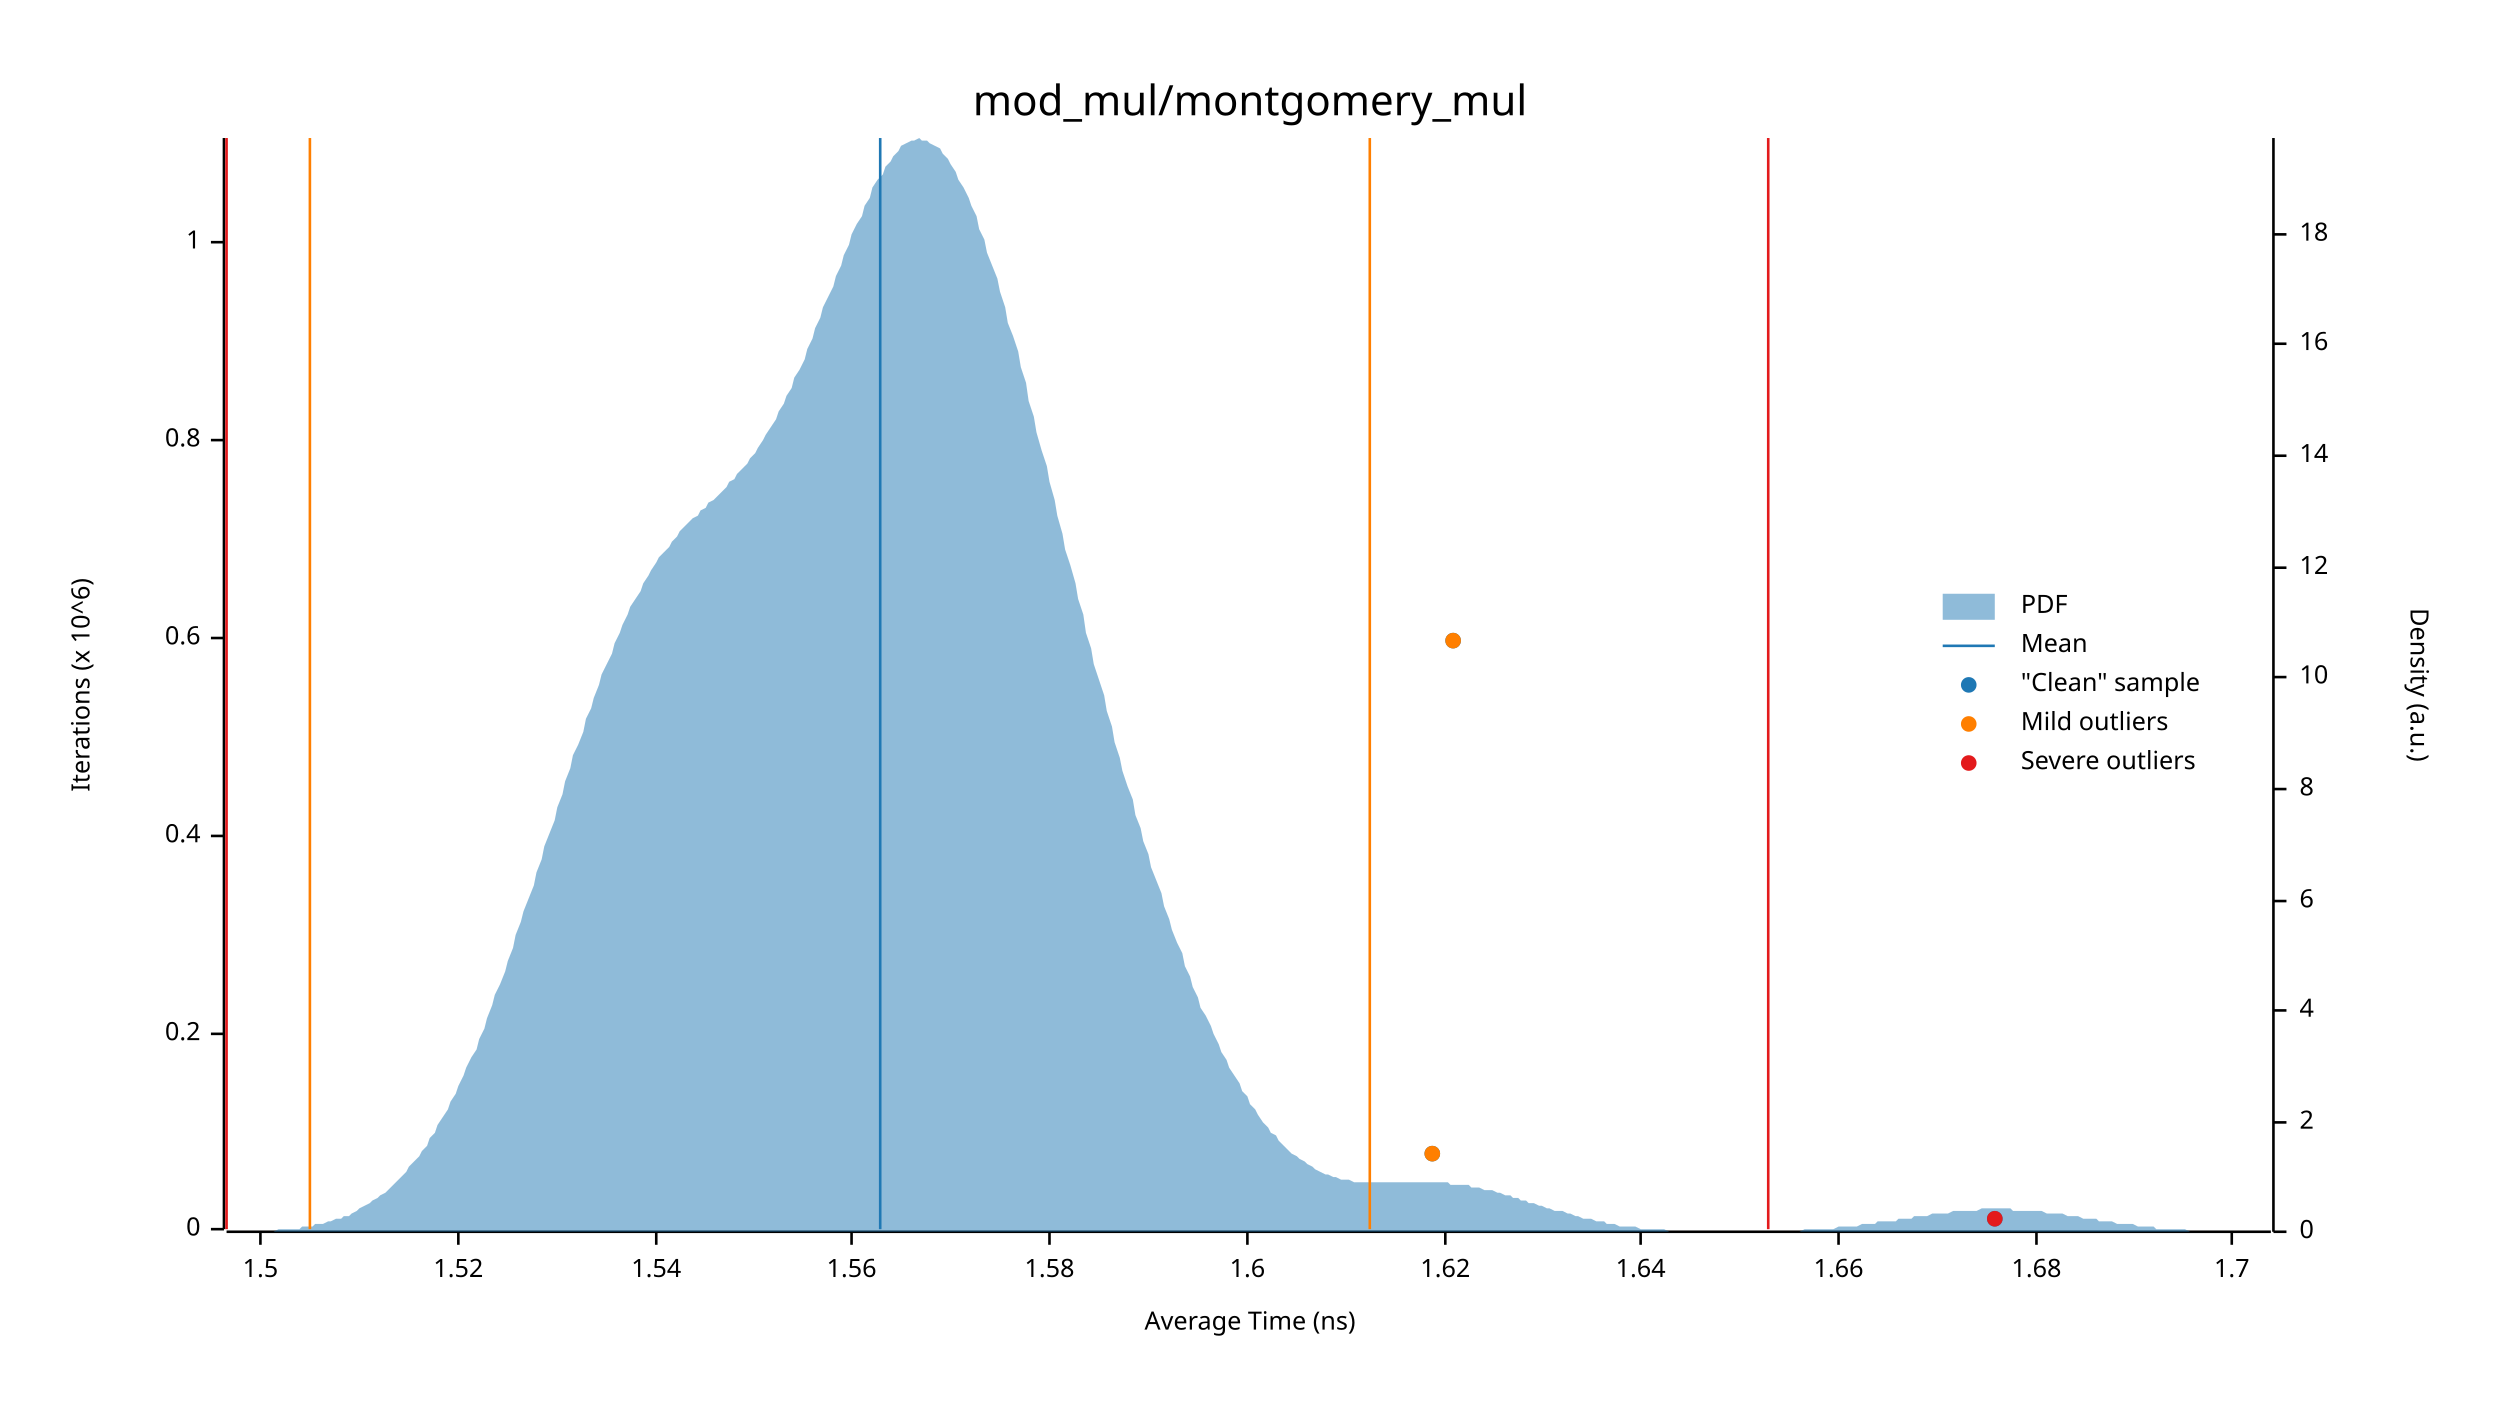
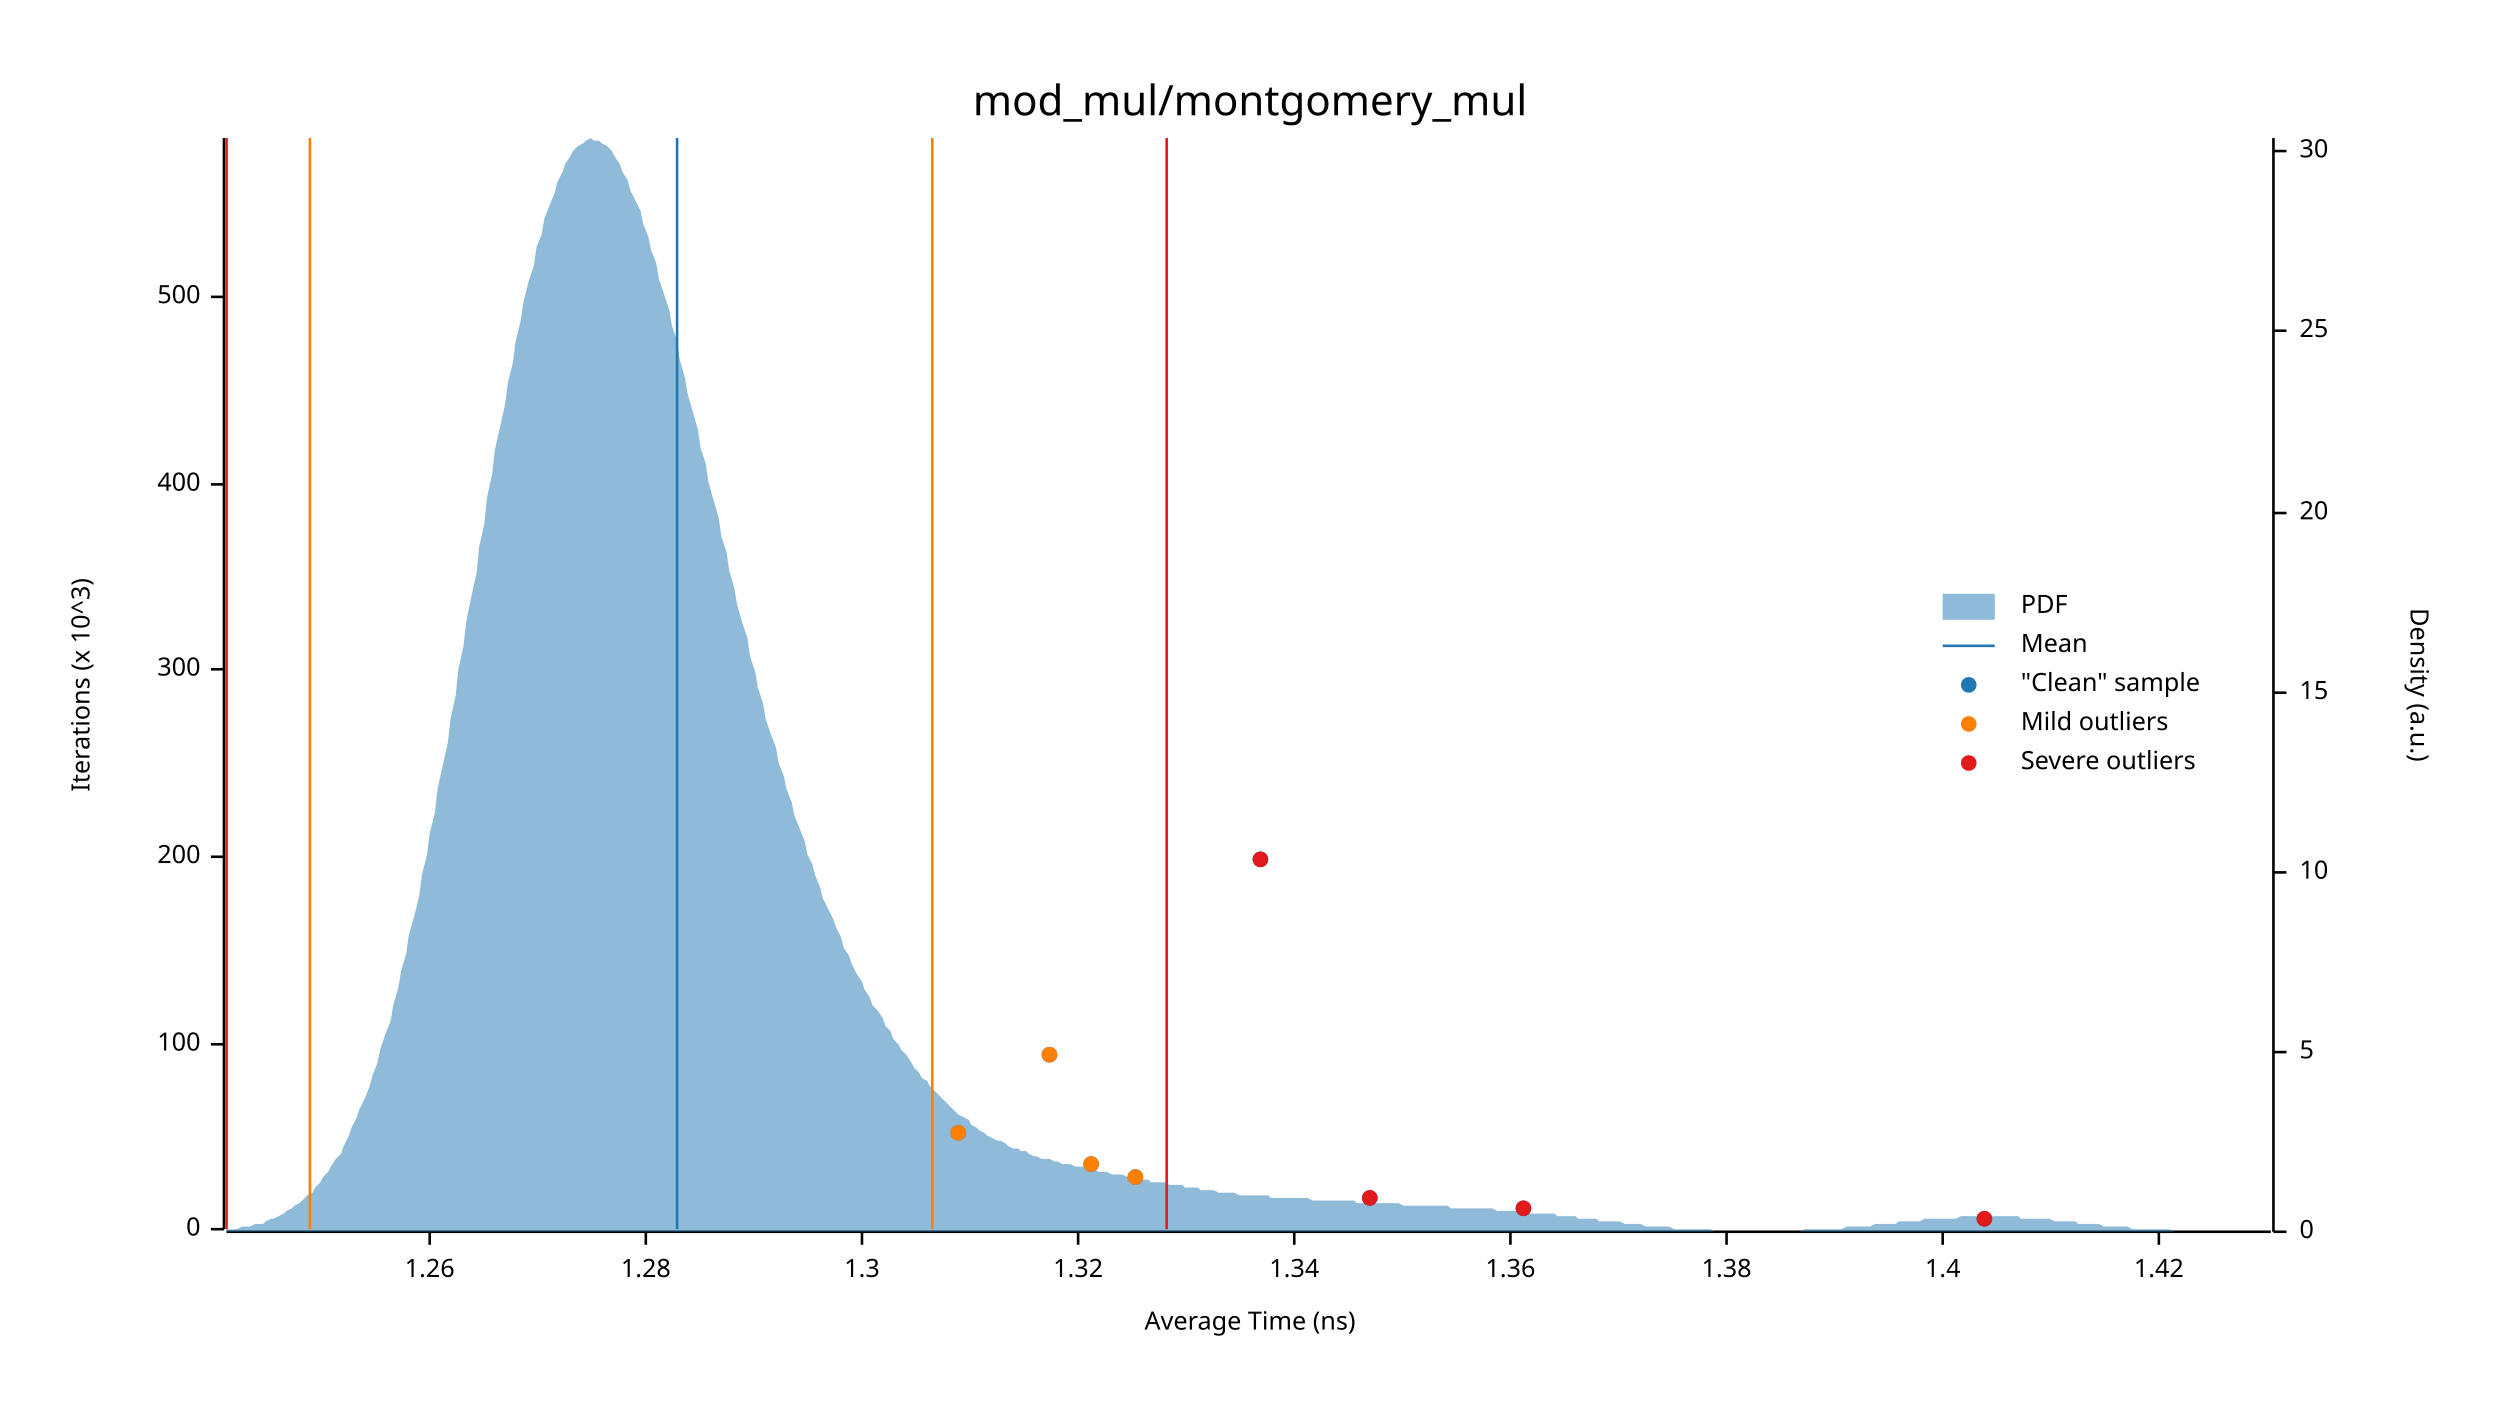
<svg xmlns="http://www.w3.org/2000/svg" width="960" height="540" viewBox="0 0 960 540">
  <text x="480" y="32" dy="0.76em" text-anchor="middle" font-family="sans-serif" font-size="16.129" opacity="1" fill="#000000">
mod_mul/montgomery_mul
</text>
  <text x="27" y="263" dy="0.76em" text-anchor="middle" font-family="sans-serif" font-size="9.677" opacity="1" fill="#000000" transform="rotate(270, 27, 263)">
- Iterations (x 10^6)
+ Iterations (x 10^3)
</text>
  <text x="480" y="513" dy="-0.5ex" text-anchor="middle" font-family="sans-serif" font-size="9.677" opacity="1" fill="#000000">
Average Time (ns)
</text>
  <polyline fill="none" opacity="1" stroke="#000000" stroke-width="1" points="86,53 86,472 " />
  <text x="77" y="472" dy="0.5ex" text-anchor="end" font-family="sans-serif" font-size="9.677" opacity="1" fill="#000000">
0
</text>
  <polyline fill="none" opacity="1" stroke="#000000" stroke-width="1" points="81,472 86,472 " />
-   <text x="77" y="397" dy="0.5ex" text-anchor="end" font-family="sans-serif" font-size="9.677" opacity="1" fill="#000000">
- 0.2
+   <text x="77" y="401" dy="0.5ex" text-anchor="end" font-family="sans-serif" font-size="9.677" opacity="1" fill="#000000">
+ 100
</text>
-   <polyline fill="none" opacity="1" stroke="#000000" stroke-width="1" points="81,397 86,397 " />
-   <text x="77" y="321" dy="0.5ex" text-anchor="end" font-family="sans-serif" font-size="9.677" opacity="1" fill="#000000">
- 0.4
+   <polyline fill="none" opacity="1" stroke="#000000" stroke-width="1" points="81,401 86,401 " />
+   <text x="77" y="329" dy="0.5ex" text-anchor="end" font-family="sans-serif" font-size="9.677" opacity="1" fill="#000000">
+ 200
</text>
-   <polyline fill="none" opacity="1" stroke="#000000" stroke-width="1" points="81,321 86,321 " />
-   <text x="77" y="245" dy="0.5ex" text-anchor="end" font-family="sans-serif" font-size="9.677" opacity="1" fill="#000000">
- 0.6
+   <polyline fill="none" opacity="1" stroke="#000000" stroke-width="1" points="81,329 86,329 " />
+   <text x="77" y="257" dy="0.5ex" text-anchor="end" font-family="sans-serif" font-size="9.677" opacity="1" fill="#000000">
+ 300
</text>
-   <polyline fill="none" opacity="1" stroke="#000000" stroke-width="1" points="81,245 86,245 " />
-   <text x="77" y="169" dy="0.5ex" text-anchor="end" font-family="sans-serif" font-size="9.677" opacity="1" fill="#000000">
- 0.8
+   <polyline fill="none" opacity="1" stroke="#000000" stroke-width="1" points="81,257 86,257 " />
+   <text x="77" y="186" dy="0.5ex" text-anchor="end" font-family="sans-serif" font-size="9.677" opacity="1" fill="#000000">
+ 400
</text>
-   <polyline fill="none" opacity="1" stroke="#000000" stroke-width="1" points="81,169 86,169 " />
-   <text x="77" y="93" dy="0.5ex" text-anchor="end" font-family="sans-serif" font-size="9.677" opacity="1" fill="#000000">
- 1
+   <polyline fill="none" opacity="1" stroke="#000000" stroke-width="1" points="81,186 86,186 " />
+   <text x="77" y="114" dy="0.5ex" text-anchor="end" font-family="sans-serif" font-size="9.677" opacity="1" fill="#000000">
+ 500
</text>
-   <polyline fill="none" opacity="1" stroke="#000000" stroke-width="1" points="81,93 86,93 " />
+   <polyline fill="none" opacity="1" stroke="#000000" stroke-width="1" points="81,114 86,114 " />
  <polyline fill="none" opacity="1" stroke="#000000" stroke-width="1" points="87,473 872,473 " />
-   <text x="100" y="483" dy="0.76em" text-anchor="middle" font-family="sans-serif" font-size="9.677" opacity="1" fill="#000000">
- 1.5
+   <text x="165" y="483" dy="0.76em" text-anchor="middle" font-family="sans-serif" font-size="9.677" opacity="1" fill="#000000">
+ 1.26
</text>
-   <polyline fill="none" opacity="1" stroke="#000000" stroke-width="1" points="100,473 100,478 " />
-   <text x="176" y="483" dy="0.76em" text-anchor="middle" font-family="sans-serif" font-size="9.677" opacity="1" fill="#000000">
- 1.52
+   <polyline fill="none" opacity="1" stroke="#000000" stroke-width="1" points="165,473 165,478 " />
+   <text x="248" y="483" dy="0.76em" text-anchor="middle" font-family="sans-serif" font-size="9.677" opacity="1" fill="#000000">
+ 1.28
</text>
-   <polyline fill="none" opacity="1" stroke="#000000" stroke-width="1" points="176,473 176,478 " />
-   <text x="252" y="483" dy="0.76em" text-anchor="middle" font-family="sans-serif" font-size="9.677" opacity="1" fill="#000000">
- 1.54
+   <polyline fill="none" opacity="1" stroke="#000000" stroke-width="1" points="248,473 248,478 " />
+   <text x="331" y="483" dy="0.76em" text-anchor="middle" font-family="sans-serif" font-size="9.677" opacity="1" fill="#000000">
+ 1.3
</text>
-   <polyline fill="none" opacity="1" stroke="#000000" stroke-width="1" points="252,473 252,478 " />
-   <text x="327" y="483" dy="0.76em" text-anchor="middle" font-family="sans-serif" font-size="9.677" opacity="1" fill="#000000">
- 1.56
+   <polyline fill="none" opacity="1" stroke="#000000" stroke-width="1" points="331,473 331,478 " />
+   <text x="414" y="483" dy="0.76em" text-anchor="middle" font-family="sans-serif" font-size="9.677" opacity="1" fill="#000000">
+ 1.32
</text>
-   <polyline fill="none" opacity="1" stroke="#000000" stroke-width="1" points="327,473 327,478 " />
-   <text x="403" y="483" dy="0.76em" text-anchor="middle" font-family="sans-serif" font-size="9.677" opacity="1" fill="#000000">
- 1.58
+   <polyline fill="none" opacity="1" stroke="#000000" stroke-width="1" points="414,473 414,478 " />
+   <text x="497" y="483" dy="0.76em" text-anchor="middle" font-family="sans-serif" font-size="9.677" opacity="1" fill="#000000">
+ 1.34
</text>
-   <polyline fill="none" opacity="1" stroke="#000000" stroke-width="1" points="403,473 403,478 " />
-   <text x="479" y="483" dy="0.76em" text-anchor="middle" font-family="sans-serif" font-size="9.677" opacity="1" fill="#000000">
- 1.6
+   <polyline fill="none" opacity="1" stroke="#000000" stroke-width="1" points="497,473 497,478 " />
+   <text x="580" y="483" dy="0.76em" text-anchor="middle" font-family="sans-serif" font-size="9.677" opacity="1" fill="#000000">
+ 1.36
</text>
-   <polyline fill="none" opacity="1" stroke="#000000" stroke-width="1" points="479,473 479,478 " />
-   <text x="555" y="483" dy="0.76em" text-anchor="middle" font-family="sans-serif" font-size="9.677" opacity="1" fill="#000000">
- 1.62
+   <polyline fill="none" opacity="1" stroke="#000000" stroke-width="1" points="580,473 580,478 " />
+   <text x="663" y="483" dy="0.76em" text-anchor="middle" font-family="sans-serif" font-size="9.677" opacity="1" fill="#000000">
+ 1.38
</text>
-   <polyline fill="none" opacity="1" stroke="#000000" stroke-width="1" points="555,473 555,478 " />
-   <text x="630" y="483" dy="0.76em" text-anchor="middle" font-family="sans-serif" font-size="9.677" opacity="1" fill="#000000">
- 1.64
+   <polyline fill="none" opacity="1" stroke="#000000" stroke-width="1" points="663,473 663,478 " />
+   <text x="746" y="483" dy="0.76em" text-anchor="middle" font-family="sans-serif" font-size="9.677" opacity="1" fill="#000000">
+ 1.4
</text>
-   <polyline fill="none" opacity="1" stroke="#000000" stroke-width="1" points="630,473 630,478 " />
-   <text x="706" y="483" dy="0.76em" text-anchor="middle" font-family="sans-serif" font-size="9.677" opacity="1" fill="#000000">
- 1.66
+   <polyline fill="none" opacity="1" stroke="#000000" stroke-width="1" points="746,473 746,478 " />
+   <text x="829" y="483" dy="0.76em" text-anchor="middle" font-family="sans-serif" font-size="9.677" opacity="1" fill="#000000">
+ 1.42
</text>
-   <polyline fill="none" opacity="1" stroke="#000000" stroke-width="1" points="706,473 706,478 " />
-   <text x="782" y="483" dy="0.76em" text-anchor="middle" font-family="sans-serif" font-size="9.677" opacity="1" fill="#000000">
- 1.68
- </text>
-   <polyline fill="none" opacity="1" stroke="#000000" stroke-width="1" points="782,473 782,478 " />
-   <text x="857" y="483" dy="0.76em" text-anchor="middle" font-family="sans-serif" font-size="9.677" opacity="1" fill="#000000">
- 1.7
- </text>
-   <polyline fill="none" opacity="1" stroke="#000000" stroke-width="1" points="857,473 857,478 " />
+   <polyline fill="none" opacity="1" stroke="#000000" stroke-width="1" points="829,473 829,478 " />
  <text x="933" y="263" dy="0.76em" text-anchor="middle" font-family="sans-serif" font-size="9.677" opacity="1" fill="#000000" transform="rotate(90, 933, 263)">
Density (a.u.)
</text>
  <polyline fill="none" opacity="1" stroke="#000000" stroke-width="1" points="873,53 873,473 " />
  <text x="883" y="473" dy="0.5ex" text-anchor="start" font-family="sans-serif" font-size="9.677" opacity="1" fill="#000000">
0
</text>
  <polyline fill="none" opacity="1" stroke="#000000" stroke-width="1" points="873,473 878,473 " />
-   <text x="883" y="431" dy="0.5ex" text-anchor="start" font-family="sans-serif" font-size="9.677" opacity="1" fill="#000000">
- 2
+   <text x="883" y="404" dy="0.5ex" text-anchor="start" font-family="sans-serif" font-size="9.677" opacity="1" fill="#000000">
+ 5
</text>
-   <polyline fill="none" opacity="1" stroke="#000000" stroke-width="1" points="873,431 878,431 " />
-   <text x="883" y="388" dy="0.5ex" text-anchor="start" font-family="sans-serif" font-size="9.677" opacity="1" fill="#000000">
- 4
- </text>
-   <polyline fill="none" opacity="1" stroke="#000000" stroke-width="1" points="873,388 878,388 " />
-   <text x="883" y="346" dy="0.5ex" text-anchor="start" font-family="sans-serif" font-size="9.677" opacity="1" fill="#000000">
- 6
- </text>
-   <polyline fill="none" opacity="1" stroke="#000000" stroke-width="1" points="873,346 878,346 " />
-   <text x="883" y="303" dy="0.5ex" text-anchor="start" font-family="sans-serif" font-size="9.677" opacity="1" fill="#000000">
- 8
- </text>
-   <polyline fill="none" opacity="1" stroke="#000000" stroke-width="1" points="873,303 878,303 " />
-   <text x="883" y="260" dy="0.5ex" text-anchor="start" font-family="sans-serif" font-size="9.677" opacity="1" fill="#000000">
+   <polyline fill="none" opacity="1" stroke="#000000" stroke-width="1" points="873,404 878,404 " />
+   <text x="883" y="335" dy="0.5ex" text-anchor="start" font-family="sans-serif" font-size="9.677" opacity="1" fill="#000000">
10
</text>
-   <polyline fill="none" opacity="1" stroke="#000000" stroke-width="1" points="873,260 878,260 " />
-   <text x="883" y="218" dy="0.5ex" text-anchor="start" font-family="sans-serif" font-size="9.677" opacity="1" fill="#000000">
- 12
+   <polyline fill="none" opacity="1" stroke="#000000" stroke-width="1" points="873,335 878,335 " />
+   <text x="883" y="266" dy="0.5ex" text-anchor="start" font-family="sans-serif" font-size="9.677" opacity="1" fill="#000000">
+ 15
</text>
-   <polyline fill="none" opacity="1" stroke="#000000" stroke-width="1" points="873,218 878,218 " />
-   <text x="883" y="175" dy="0.5ex" text-anchor="start" font-family="sans-serif" font-size="9.677" opacity="1" fill="#000000">
- 14
+   <polyline fill="none" opacity="1" stroke="#000000" stroke-width="1" points="873,266 878,266 " />
+   <text x="883" y="197" dy="0.5ex" text-anchor="start" font-family="sans-serif" font-size="9.677" opacity="1" fill="#000000">
+ 20
</text>
-   <polyline fill="none" opacity="1" stroke="#000000" stroke-width="1" points="873,175 878,175 " />
-   <text x="883" y="132" dy="0.5ex" text-anchor="start" font-family="sans-serif" font-size="9.677" opacity="1" fill="#000000">
- 16
+   <polyline fill="none" opacity="1" stroke="#000000" stroke-width="1" points="873,197 878,197 " />
+   <text x="883" y="127" dy="0.5ex" text-anchor="start" font-family="sans-serif" font-size="9.677" opacity="1" fill="#000000">
+ 25
</text>
-   <polyline fill="none" opacity="1" stroke="#000000" stroke-width="1" points="873,132 878,132 " />
-   <text x="883" y="90" dy="0.5ex" text-anchor="start" font-family="sans-serif" font-size="9.677" opacity="1" fill="#000000">
- 18
+   <polyline fill="none" opacity="1" stroke="#000000" stroke-width="1" points="873,127 878,127 " />
+   <text x="883" y="58" dy="0.5ex" text-anchor="start" font-family="sans-serif" font-size="9.677" opacity="1" fill="#000000">
+ 30
</text>
-   <polyline fill="none" opacity="1" stroke="#000000" stroke-width="1" points="873,90 878,90 " />
-   <polygon opacity="0.5" fill="#1F78B4" points="87,473 88,473 90,473 91,473 93,473 94,473 96,473 98,473 99,473 101,473 102,473 104,473 105,473 107,472 109,472 110,472 112,472 113,472 115,472 116,471 118,471 120,471 121,470 123,470 124,470 126,469 127,469 129,468 131,468 132,467 134,467 135,466 137,465 138,464 140,463 142,462 143,461 145,460 146,459 148,458 150,456 151,455 153,453 154,452 156,450 157,448 159,446 161,444 162,442 164,440 165,437 167,435 168,432 170,429 172,426 173,423 175,420 176,417 178,413 179,410 181,406 183,403 184,399 186,395 187,391 189,386 190,382 192,378 194,373 195,369 197,364 198,359 200,354 201,350 203,345 205,340 206,335 208,330 209,325 211,320 213,315 214,310 216,305 217,300 219,295 220,290 222,286 224,281 225,276 227,272 228,268 230,263 231,259 233,255 235,251 236,247 238,243 239,240 241,236 242,233 244,230 246,227 247,224 249,221 250,219 252,216 253,214 255,212 257,210 258,208 260,206 261,204 263,202 264,201 266,199 268,198 269,196 271,195 272,193 274,192 276,190 277,189 279,187 280,185 282,184 283,182 285,180 287,178 288,176 290,174 291,172 293,169 294,167 296,164 298,161 299,158 301,155 302,152 304,149 305,145 307,142 309,138 310,134 312,130 313,126 315,122 316,118 318,114 320,110 321,106 323,102 324,98 326,94 327,90 329,86 331,83 332,79 334,76 335,72 337,69 339,67 340,64 342,62 343,60 345,58 346,56 348,55 350,54 351,54 353,53 354,54 356,54 357,55 359,56 361,57 362,59 364,61 365,63 367,66 368,69 370,72 372,76 373,79 375,83 376,88 378,92 379,97 381,102 383,107 384,112 386,118 387,124 389,129 391,135 392,141 394,147 395,154 397,160 398,166 400,173 402,179 403,185 405,192 406,198 408,205 409,211 411,217 413,224 414,230 416,236 417,243 419,249 420,255 422,261 424,267 425,273 427,279 428,285 430,291 431,296 433,302 435,307 436,313 438,318 439,323 441,328 442,333 444,338 446,343 447,348 449,353 450,357 452,362 454,366 455,371 457,375 458,379 460,383 461,387 463,390 465,394 466,397 468,401 469,404 471,407 472,410 474,413 476,416 477,419 479,421 480,424 482,426 483,428 485,431 487,433 488,435 490,436 491,438 493,440 494,441 496,443 498,444 499,445 501,446 502,447 504,448 505,449 507,450 509,451 510,451 512,452 513,452 515,453 517,453 518,453 520,454 521,454 523,454 524,454 526,454 528,454 529,454 531,454 532,454 534,454 535,454 537,454 539,454 540,454 542,454 543,454 545,454 546,454 548,454 550,454 551,454 553,454 554,454 556,454 557,455 559,455 561,455 562,455 564,455 565,456 567,456 568,456 570,457 572,457 573,457 575,458 576,458 578,459 580,459 581,460 583,460 584,461 586,461 587,462 589,462 591,463 592,463 594,464 595,464 597,465 598,465 600,465 602,466 603,466 605,467 606,467 608,468 609,468 611,468 613,469 614,469 616,469 617,470 619,470 620,470 622,471 624,471 625,471 627,471 628,471 630,472 632,472 633,472 635,472 636,472 638,472 639,472 641,473 643,473 644,473 646,473 647,473 649,473 650,473 652,473 654,473 655,473 657,473 658,473 660,473 661,473 663,473 665,473 666,473 668,473 669,473 671,473 672,473 674,473 676,473 677,473 679,473 680,473 682,473 683,473 685,473 687,473 688,473 690,473 691,473 693,472 695,472 696,472 698,472 699,472 701,472 702,472 704,472 706,471 707,471 709,471 710,471 712,471 713,471 715,470 717,470 718,470 720,470 721,469 723,469 724,469 726,469 728,469 729,468 731,468 732,468 734,468 735,467 737,467 739,467 740,467 742,466 743,466 745,466 746,466 748,466 750,465 751,465 753,465 754,465 756,465 758,465 759,465 761,464 762,464 764,464 765,464 767,464 769,464 770,464 772,464 773,465 775,465 776,465 778,465 780,465 781,465 783,465 784,465 786,466 787,466 789,466 791,466 792,466 794,467 795,467 797,467 798,467 800,468 802,468 803,468 805,468 806,469 808,469 809,469 811,469 813,470 814,470 816,470 817,470 819,470 821,471 822,471 824,471 825,471 827,471 828,472 830,472 832,472 833,472 835,472 836,472 838,472 839,472 841,473 843,473 844,473 846,473 847,473 849,473 850,473 852,473 854,473 855,473 857,473 858,473 860,473 861,473 863,473 865,473 866,473 868,473 869,473 871,473 873,473 873,473 87,473 " />
-   <polyline fill="none" opacity="1" stroke="#1F78B4" stroke-width="1" points="338,472 338,53 " />
+   <polyline fill="none" opacity="1" stroke="#000000" stroke-width="1" points="873,58 878,58 " />
+   <polygon opacity="0.5" fill="#1F78B4" points="87,472 88,472 90,472 91,472 93,471 94,471 96,471 98,470 99,470 101,470 102,469 104,468 105,468 107,467 109,466 110,465 112,464 113,463 115,462 116,461 118,459 120,458 121,456 123,454 124,452 126,450 127,448 129,445 131,443 132,440 134,436 135,433 137,429 138,426 140,422 142,417 143,413 145,408 146,403 148,397 150,392 151,386 153,379 154,373 156,366 157,359 159,352 161,344 162,336 164,328 165,320 167,312 168,303 170,294 172,285 173,276 175,267 176,257 178,248 179,239 181,229 183,220 184,210 186,201 187,191 189,182 190,173 192,164 194,155 195,147 197,139 198,131 200,123 201,116 203,108 205,102 206,95 208,90 209,84 211,79 213,74 214,70 216,66 217,63 219,60 220,58 222,56 224,55 225,54 227,53 228,54 230,54 231,55 233,56 235,58 236,60 238,63 239,66 241,69 242,73 244,77 246,81 247,86 249,91 250,96 252,101 253,107 255,113 257,119 258,125 260,131 261,138 263,145 264,151 266,158 268,165 269,172 271,178 272,185 274,192 276,199 277,206 279,212 280,219 282,226 283,232 285,239 287,245 288,252 290,258 291,264 293,270 294,276 296,282 298,287 299,293 301,298 302,303 304,308 305,313 307,318 309,323 310,328 312,332 313,336 315,341 316,345 318,349 320,353 321,356 323,360 324,364 326,367 327,370 329,374 331,377 332,380 334,383 335,386 337,388 339,391 340,394 342,396 343,399 345,401 346,403 348,405 350,408 351,410 353,412 354,414 356,415 357,417 359,419 361,421 362,422 364,424 365,425 367,427 368,428 370,429 372,430 373,432 375,433 376,434 378,435 379,436 381,437 383,438 384,438 386,439 387,440 389,441 391,441 392,442 394,442 395,443 397,444 398,444 400,445 402,445 403,445 405,446 406,446 408,447 409,447 411,447 413,448 414,448 416,448 417,449 419,449 420,449 422,450 424,450 425,450 427,451 428,451 430,451 431,451 433,452 435,452 436,452 438,453 439,453 441,453 442,454 444,454 446,454 447,454 449,455 450,455 452,455 454,455 455,456 457,456 458,456 460,456 461,457 463,457 465,457 466,457 468,458 469,458 471,458 472,458 474,458 476,459 477,459 479,459 480,459 482,459 483,459 485,459 487,459 488,460 490,460 491,460 493,460 494,460 496,460 498,460 499,460 501,460 502,460 504,461 505,461 507,461 509,461 510,461 512,461 513,461 515,461 517,461 518,461 520,461 521,462 523,462 524,462 526,462 528,462 529,462 531,462 532,462 534,462 535,462 537,462 539,463 540,463 542,463 543,463 545,463 546,463 548,463 550,463 551,463 553,463 554,463 556,463 557,464 559,464 561,464 562,464 564,464 565,464 567,464 568,464 570,464 572,464 573,464 575,465 576,465 578,465 580,465 581,465 583,465 584,465 586,465 587,466 589,466 591,466 592,466 594,466 595,466 597,466 598,467 600,467 602,467 603,467 605,467 606,468 608,468 609,468 611,468 613,468 614,469 616,469 617,469 619,469 620,469 622,469 624,470 625,470 627,470 628,470 630,470 632,471 633,471 635,471 636,471 638,471 639,471 641,471 643,472 644,472 646,472 647,472 649,472 650,472 652,472 654,472 655,472 657,472 658,473 660,473 661,473 663,473 665,473 666,473 668,473 669,473 671,473 672,473 674,473 676,473 677,473 679,473 680,473 682,473 683,473 685,473 687,473 688,473 690,473 691,473 693,472 695,472 696,472 698,472 699,472 701,472 702,472 704,472 706,472 707,472 709,471 710,471 712,471 713,471 715,471 717,471 718,471 720,470 721,470 723,470 724,470 726,470 728,470 729,469 731,469 732,469 734,469 735,469 737,469 739,468 740,468 742,468 743,468 745,468 746,468 748,468 750,468 751,468 753,467 754,467 756,467 758,467 759,467 761,467 762,467 764,467 765,467 767,467 769,467 770,467 772,467 773,467 775,467 776,468 778,468 780,468 781,468 783,468 784,468 786,468 787,468 789,469 791,469 792,469 794,469 795,469 797,469 798,470 800,470 802,470 803,470 805,470 806,470 808,471 809,471 811,471 813,471 814,471 816,471 817,471 819,472 821,472 822,472 824,472 825,472 827,472 828,472 830,472 832,472 833,472 835,473 836,473 838,473 839,473 841,473 843,473 844,473 846,473 847,473 849,473 850,473 852,473 854,473 855,473 857,473 858,473 860,473 861,473 863,473 865,473 866,473 868,473 869,473 871,473 873,473 873,473 87,473 " />
+   <polyline fill="none" opacity="1" stroke="#1F78B4" stroke-width="1" points="260,472 260,53 " />
  <polyline fill="none" opacity="1" stroke="#FF7F00" stroke-width="1" points="119,472 119,53 " />
-   <polyline fill="none" opacity="1" stroke="#FF7F00" stroke-width="1" points="526,472 526,53 " />
+   <polyline fill="none" opacity="1" stroke="#FF7F00" stroke-width="1" points="358,472 358,53 " />
  <polyline fill="none" opacity="1" stroke="#E31A1C" stroke-width="1" points="87,472 87,53 " />
-   <polyline fill="none" opacity="1" stroke="#E31A1C" stroke-width="1" points="679,472 679,53 " />
-   <circle cx="766" cy="468" r="3" opacity="1" fill="#1F78B4" stroke="none" stroke-width="1" />
-   <circle cx="550" cy="443" r="3" opacity="1" fill="#1F78B4" stroke="none" stroke-width="1" />
-   <circle cx="558" cy="246" r="3" opacity="1" fill="#1F78B4" stroke="none" stroke-width="1" />
-   <circle cx="550" cy="443" r="3" opacity="1" fill="#FF7F00" stroke="none" stroke-width="1" />
-   <circle cx="558" cy="246" r="3" opacity="1" fill="#FF7F00" stroke="none" stroke-width="1" />
-   <circle cx="766" cy="468" r="3" opacity="1" fill="#E31A1C" stroke="none" stroke-width="1" />
+   <polyline fill="none" opacity="1" stroke="#E31A1C" stroke-width="1" points="448,472 448,53 " />
+   <circle cx="762" cy="468" r="3" opacity="1" fill="#1F78B4" stroke="none" stroke-width="1" />
+   <circle cx="585" cy="464" r="3" opacity="1" fill="#1F78B4" stroke="none" stroke-width="1" />
+   <circle cx="526" cy="460" r="3" opacity="1" fill="#1F78B4" stroke="none" stroke-width="1" />
+   <circle cx="436" cy="452" r="3" opacity="1" fill="#1F78B4" stroke="none" stroke-width="1" />
+   <circle cx="419" cy="447" r="3" opacity="1" fill="#1F78B4" stroke="none" stroke-width="1" />
+   <circle cx="368" cy="435" r="3" opacity="1" fill="#1F78B4" stroke="none" stroke-width="1" />
+   <circle cx="403" cy="405" r="3" opacity="1" fill="#1F78B4" stroke="none" stroke-width="1" />
+   <circle cx="484" cy="330" r="3" opacity="1" fill="#1F78B4" stroke="none" stroke-width="1" />
+   <circle cx="436" cy="452" r="3" opacity="1" fill="#FF7F00" stroke="none" stroke-width="1" />
+   <circle cx="419" cy="447" r="3" opacity="1" fill="#FF7F00" stroke="none" stroke-width="1" />
+   <circle cx="368" cy="435" r="3" opacity="1" fill="#FF7F00" stroke="none" stroke-width="1" />
+   <circle cx="403" cy="405" r="3" opacity="1" fill="#FF7F00" stroke="none" stroke-width="1" />
+   <circle cx="762" cy="468" r="3" opacity="1" fill="#E31A1C" stroke="none" stroke-width="1" />
+   <circle cx="585" cy="464" r="3" opacity="1" fill="#E31A1C" stroke="none" stroke-width="1" />
+   <circle cx="526" cy="460" r="3" opacity="1" fill="#E31A1C" stroke="none" stroke-width="1" />
+   <circle cx="484" cy="330" r="3" opacity="1" fill="#E31A1C" stroke="none" stroke-width="1" />
  <text x="776" y="228" dy="0.76em" text-anchor="start" font-family="sans-serif" font-size="9.677" opacity="1" fill="#000000">
PDF
</text>
  <text x="776" y="243" dy="0.76em" text-anchor="start" font-family="sans-serif" font-size="9.677" opacity="1" fill="#000000">
Mean
</text>
  <text x="776" y="258" dy="0.76em" text-anchor="start" font-family="sans-serif" font-size="9.677" opacity="1" fill="#000000">
"Clean" sample
</text>
  <text x="776" y="273" dy="0.76em" text-anchor="start" font-family="sans-serif" font-size="9.677" opacity="1" fill="#000000">
Mild outliers
</text>
  <text x="776" y="288" dy="0.76em" text-anchor="start" font-family="sans-serif" font-size="9.677" opacity="1" fill="#000000">
Severe outliers
</text>
  <rect x="746" y="228" width="20" height="10" opacity="0.5" fill="#1F78B4" stroke="none" />
  <polyline fill="none" opacity="1" stroke="#1F78B4" stroke-width="1" points="746,248 766,248 " />
  <circle cx="756" cy="263" r="3" opacity="1" fill="#1F78B4" stroke="none" stroke-width="1" />
  <circle cx="756" cy="278" r="3" opacity="1" fill="#FF7F00" stroke="none" stroke-width="1" />
  <circle cx="756" cy="293" r="3" opacity="1" fill="#E31A1C" stroke="none" stroke-width="1" />
</svg>
